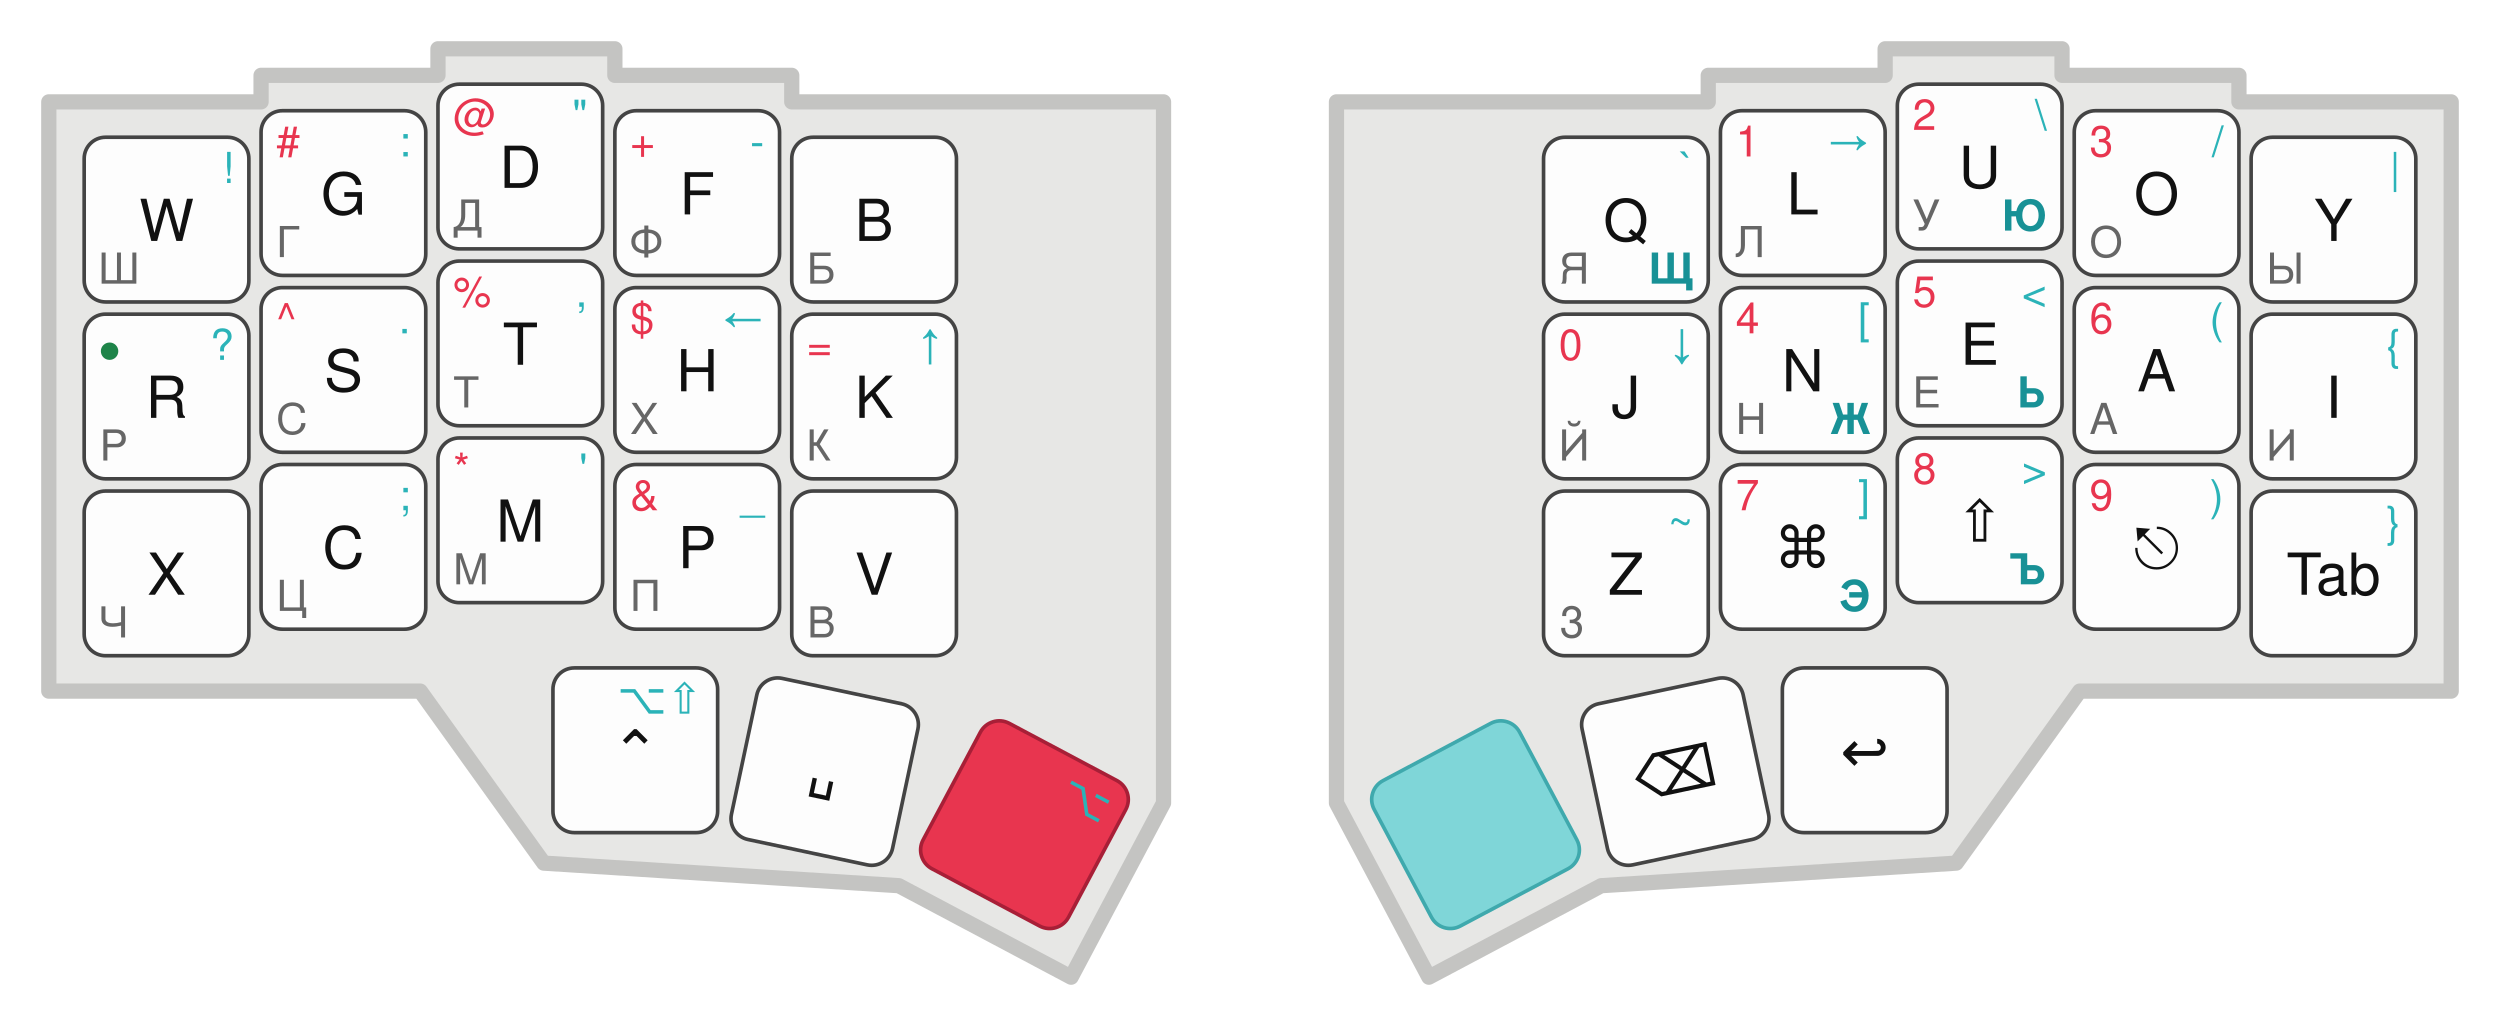
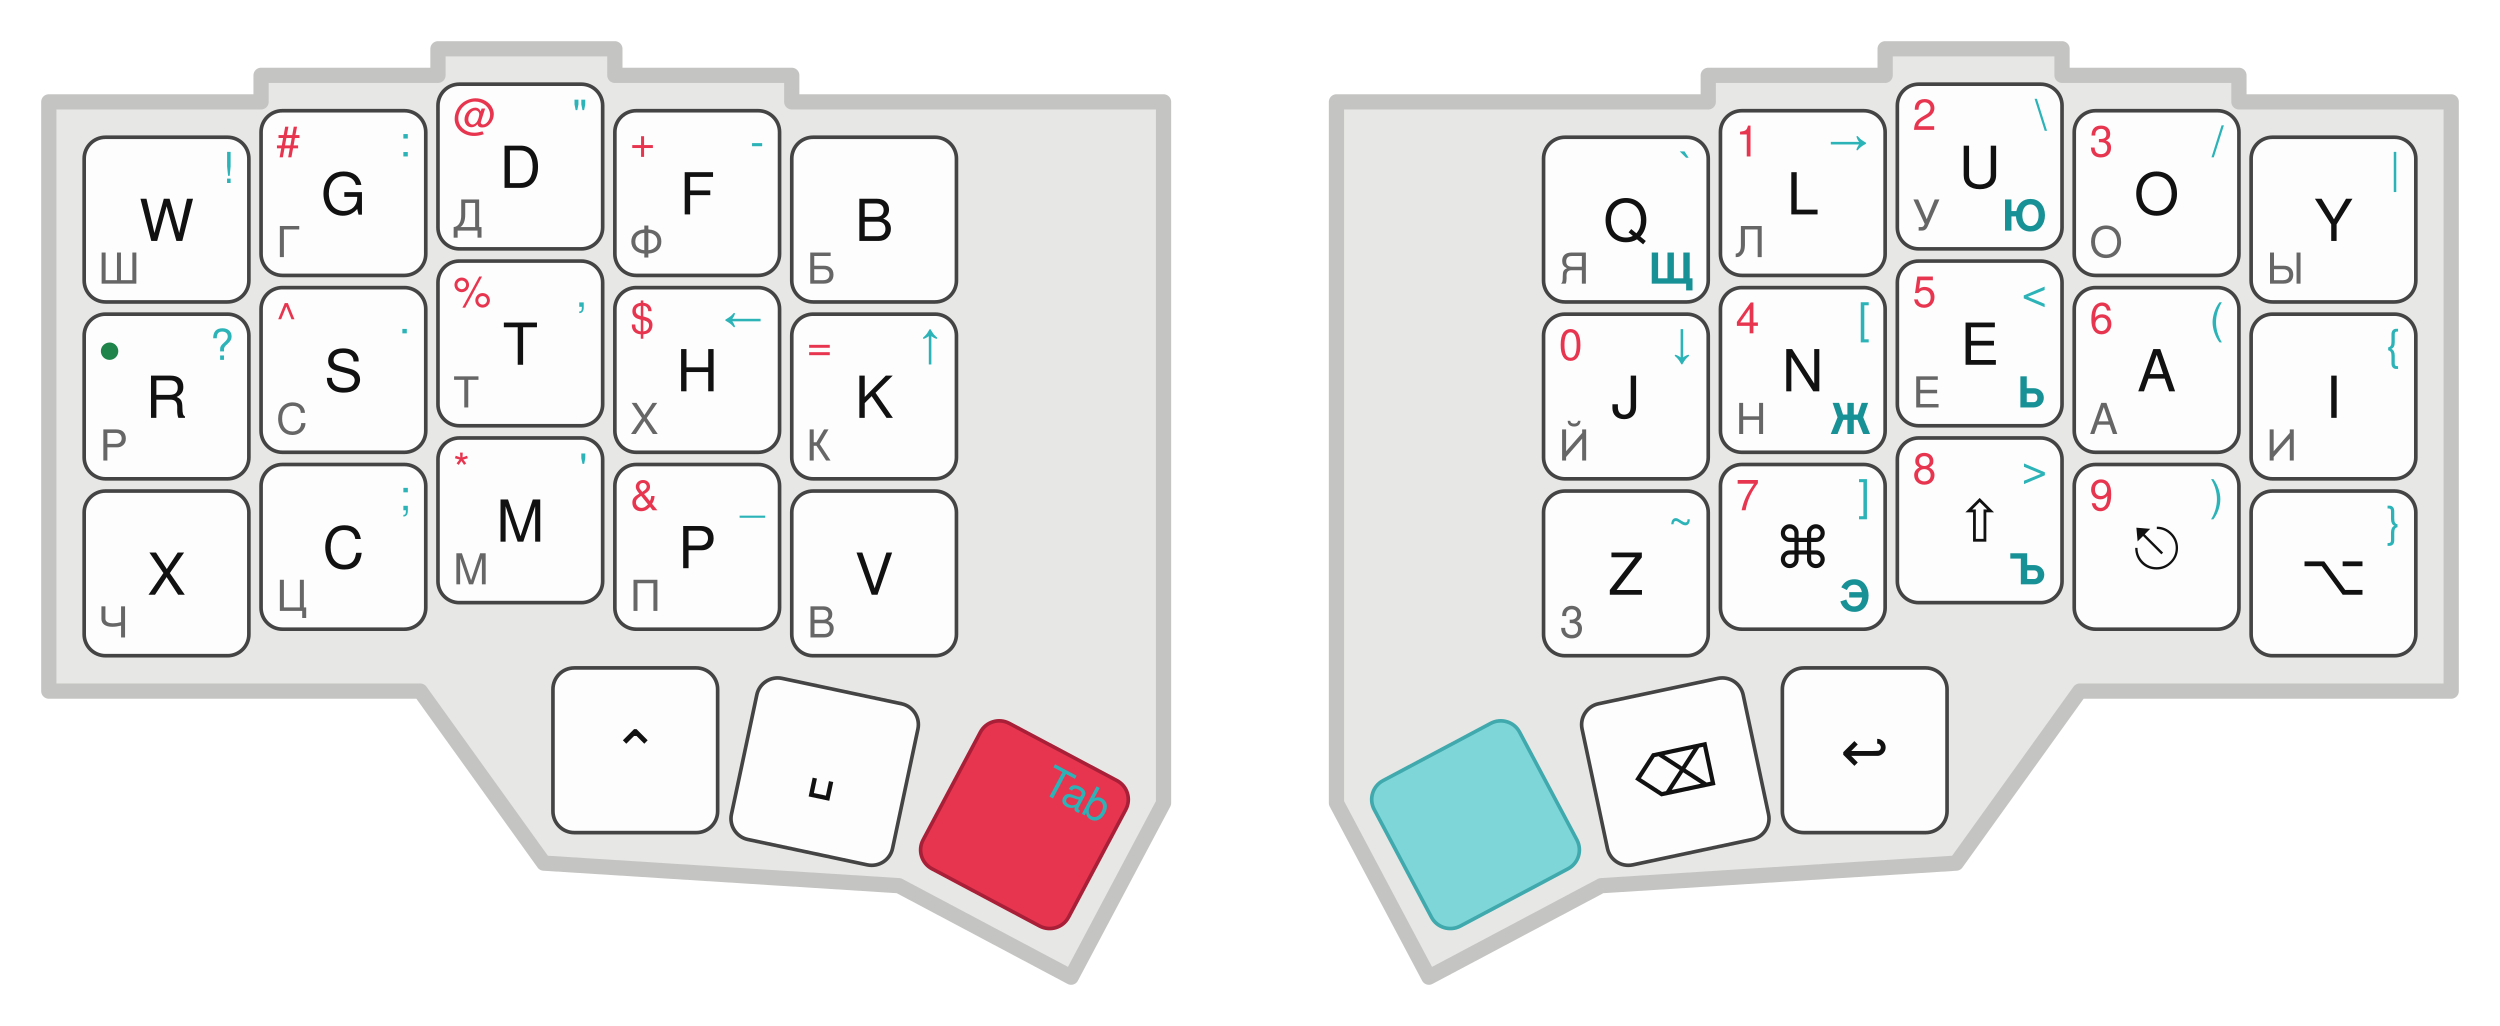
<svg xmlns="http://www.w3.org/2000/svg" viewBox="0 0 819.7 336.4" font-family="Helvetica, Arial, sans-serif">
  <style>.case{fill:#e7e7e5;stroke:#c4c4c2;stroke-width:5;stroke-linejoin:round;}.key{fill:#fdfdfd;stroke:#444;stroke-width:1.2;}.red-key{fill:#e8354f;stroke:#a81f37;stroke-width:1.2;}.blue-key{fill:#7fd6d8;stroke:#3fa9ad;stroke-width:1.2;}.en{font-size:19px;fill:#111;}.ru{font-size:14px;fill:#666;}.red{font-size:14px;fill:#e8354f;}.blue{font-size:14px;fill:#2bb3b8;}.rublue{font-size:14px;fill:#189196;font-weight:bold;}</style>
  <g transform="translate(-30.4, -30.4)">
    <polygon class="case" points="46.4,63.8 116.0,63.8 116.0,55.1 174.0,55.1 174.0,46.4 232.0,46.4 232.0,55.1 290.0,55.1 290.0,63.8 411.9,63.8 411.9,293.7 381.6,350.8 325.1,320.8 208.7,313.4 168.2,257.0 46.4,257.0" />
    <polygon class="case" points="834.1,63.8 764.5,63.8 764.5,55.1 706.5,55.1 706.5,46.4 648.5,46.4 648.5,55.1 590.5,55.1 590.5,63.8 468.6,63.8 468.6,293.7 498.9,350.8 555.4,320.8 671.8,313.4 712.3,257.0 834.1,257.0" />
    <rect class="key" x="58.0" y="75.4" width="54" height="54" rx="7" />
    <text class="en" x="85.0" y="109.4" text-anchor="middle">W</text>
    <text class="blue" x="107.0" y="90.4" text-anchor="end">!</text>
    <text class="ru" x="63.0" y="123.4">Ш</text>
    <rect class="key" x="116.0" y="66.7" width="54" height="54" rx="7" />
    <text class="en" x="143.0" y="100.7" text-anchor="middle">G</text>
    <text class="red" x="121.0" y="81.7">#</text>
    <text class="blue" x="165.0" y="81.7" text-anchor="end">:</text>
    <text class="ru" x="121.0" y="114.7">Г</text>
    <rect class="key" x="174.0" y="58.0" width="54" height="54" rx="7" />
    <text class="en" x="201.0" y="92.0" text-anchor="middle">D</text>
    <text class="red" x="179.0" y="73.0">@</text>
    <text class="blue" x="223.0" y="73.0" text-anchor="end">"</text>
    <text class="ru" x="179.0" y="106.0">Д</text>
    <rect class="key" x="232.0" y="66.7" width="54" height="54" rx="7" />
    <text class="en" x="259.0" y="100.7" text-anchor="middle">F</text>
    <text class="red" x="237.0" y="81.7">+</text>
    <text class="blue" x="281.0" y="81.7" text-anchor="end">-</text>
    <text class="ru" x="237.0" y="114.7">Ф</text>
    <rect class="key" x="290.0" y="75.4" width="54" height="54" rx="7" />
    <text class="en" x="317.0" y="109.4" text-anchor="middle">B</text>
    <text class="ru" x="295.0" y="123.4">Б</text>
    <rect class="key" x="536.5" y="75.4" width="54" height="54" rx="7" />
    <text class="en" x="563.5" y="109.4" text-anchor="middle">Q</text>
    <text class="blue" x="585.5" y="90.4" text-anchor="end">`</text>
    <text class="ru" x="541.5" y="123.4">Я</text>
    <text class="rublue" x="585.5" y="123.4" text-anchor="end">Щ</text>
    <rect class="key" x="594.5" y="66.7" width="54" height="54" rx="7" />
    <text class="en" x="621.5" y="100.7" text-anchor="middle">L</text>
    <text class="red" x="599.5" y="81.7">1</text>
    <text class="blue" x="643.5" y="81.7" text-anchor="end">→</text>
    <text class="ru" x="599.5" y="114.7">Л</text>
    <rect class="key" x="652.5" y="58.0" width="54" height="54" rx="7" />
    <text class="en" x="679.5" y="92.0" text-anchor="middle">U</text>
    <text class="red" x="657.5" y="73.0">2</text>
    <text class="blue" x="701.5" y="73.0" text-anchor="end">\</text>
    <text class="ru" x="657.5" y="106.0">У</text>
    <text class="rublue" x="701.5" y="106.0" text-anchor="end">Ю</text>
    <rect class="key" x="710.5" y="66.7" width="54" height="54" rx="7" />
    <text class="en" x="737.5" y="100.7" text-anchor="middle">O</text>
    <text class="red" x="715.5" y="81.7">3</text>
    <text class="blue" x="759.5" y="81.7" text-anchor="end">/</text>
    <text class="ru" x="715.5" y="114.7">О</text>
    <rect class="key" x="768.5" y="75.4" width="54" height="54" rx="7" />
    <text class="en" x="795.5" y="109.4" text-anchor="middle">Y</text>
    <text class="blue" x="817.5" y="90.4" text-anchor="end">|</text>
    <text class="ru" x="773.5" y="123.4">Ы</text>
    <rect class="key" x="58.0" y="133.4" width="54" height="54" rx="7" />
    <text class="en" x="85.0" y="167.4" text-anchor="middle">R</text>
    <text x="63.0" y="148.4" font-size="11" fill="#1e8449">●</text>
    <text class="blue" x="107.0" y="148.4" text-anchor="end">?</text>
    <text class="ru" x="63.0" y="181.4">Р</text>
    <rect class="key" x="116.0" y="124.7" width="54" height="54" rx="7" />
    <text class="en" x="143.0" y="158.7" text-anchor="middle">S</text>
    <text class="red" x="121.0" y="139.7">^</text>
    <text class="blue" x="165.0" y="139.7" text-anchor="end">.</text>
    <text class="ru" x="121.0" y="172.7">С</text>
    <rect class="key" x="174.0" y="116.0" width="54" height="54" rx="7" />
    <text class="en" x="201.0" y="150.0" text-anchor="middle">T</text>
    <text class="red" x="179.0" y="131.0">%</text>
    <text class="blue" x="223.0" y="131.0" text-anchor="end">,</text>
    <text class="ru" x="179.0" y="164.0">Т</text>
    <rect class="key" x="232.0" y="124.7" width="54" height="54" rx="7" />
    <text class="en" x="259.0" y="158.7" text-anchor="middle">H</text>
    <text class="red" x="237.0" y="139.7">$</text>
    <text class="blue" x="281.0" y="139.7" text-anchor="end">←</text>
    <text class="ru" x="237.0" y="172.7">Х</text>
    <rect class="key" x="290.0" y="133.4" width="54" height="54" rx="7" />
    <text class="en" x="317.0" y="167.4" text-anchor="middle">K</text>
    <text class="red" x="295.0" y="148.4">=</text>
    <text class="blue" x="339.0" y="148.4" text-anchor="end">↑</text>
    <text class="ru" x="295.0" y="181.4">К</text>
    <rect class="key" x="536.5" y="133.4" width="54" height="54" rx="7" />
    <text class="en" x="563.5" y="167.4" text-anchor="middle">J</text>
    <text class="red" x="541.5" y="148.4">0</text>
    <text class="blue" x="585.5" y="148.4" text-anchor="end">↓</text>
    <text class="ru" x="541.5" y="181.4">Й</text>
    <rect class="key" x="594.5" y="124.7" width="54" height="54" rx="7" />
    <text class="en" x="621.5" y="158.7" text-anchor="middle">N</text>
    <text class="red" x="599.5" y="139.7">4</text>
    <text class="blue" x="643.5" y="139.7" text-anchor="end">[</text>
    <text class="ru" x="599.5" y="172.7">Н</text>
    <text class="rublue" x="643.5" y="172.7" text-anchor="end">Ж</text>
    <rect class="key" x="652.5" y="116.0" width="54" height="54" rx="7" />
    <text class="en" x="679.5" y="150.0" text-anchor="middle">E</text>
    <text class="red" x="657.5" y="131.0">5</text>
    <text class="blue" x="701.5" y="131.0" text-anchor="end">&lt;</text>
    <text class="ru" x="657.5" y="164.0">Е</text>
    <text class="rublue" x="701.5" y="164.0" text-anchor="end">Ь</text>
    <rect class="key" x="710.5" y="124.7" width="54" height="54" rx="7" />
    <text class="en" x="737.5" y="158.7" text-anchor="middle">A</text>
    <text class="red" x="715.5" y="139.7">6</text>
    <text class="blue" x="759.5" y="139.7" text-anchor="end">(</text>
    <text class="ru" x="715.5" y="172.7">А</text>
    <rect class="key" x="768.5" y="133.4" width="54" height="54" rx="7" />
    <text class="en" x="795.5" y="167.4" text-anchor="middle">I</text>
    <text class="blue" x="817.5" y="148.4" text-anchor="end">{</text>
    <text class="ru" x="773.5" y="181.4">И</text>
    <rect class="key" x="58.0" y="191.4" width="54" height="54" rx="7" />
    <text class="en" x="85.0" y="225.4" text-anchor="middle">X</text>
    <text class="ru" x="63.0" y="239.4">Ч</text>
    <rect class="key" x="116.0" y="182.7" width="54" height="54" rx="7" />
    <text class="en" x="143.0" y="216.7" text-anchor="middle">C</text>
    <text class="blue" x="165.0" y="197.7" text-anchor="end">;</text>
    <text class="ru" x="121.0" y="230.7">Ц</text>
    <rect class="key" x="174.0" y="174.0" width="54" height="54" rx="7" />
    <text class="en" x="201.0" y="208.0" text-anchor="middle">M</text>
    <text class="red" x="179.0" y="189.0">*</text>
    <text class="blue" x="223.0" y="189.0" text-anchor="end">'</text>
    <text class="ru" x="179.0" y="222.0">М</text>
    <rect class="key" x="232.0" y="182.7" width="54" height="54" rx="7" />
    <text class="en" x="259.0" y="216.7" text-anchor="middle">P</text>
    <text class="red" x="237.0" y="197.7">&amp;</text>
    <text class="blue" x="281.0" y="197.7" text-anchor="end">_</text>
    <text class="ru" x="237.0" y="230.7">П</text>
    <rect class="key" x="290.0" y="191.4" width="54" height="54" rx="7" />
    <text class="en" x="317.0" y="225.4" text-anchor="middle">V</text>
    <text class="ru" x="295.0" y="239.4">В</text>
    <rect class="key" x="536.5" y="191.4" width="54" height="54" rx="7" />
    <text class="en" x="563.5" y="225.4" text-anchor="middle">Z</text>
    <text class="blue" x="585.5" y="206.4" text-anchor="end">~</text>
    <text class="ru" x="541.5" y="239.4">З</text>
    <rect class="key" x="594.5" y="182.7" width="54" height="54" rx="7" />
    <text class="en" x="621.5" y="216.7" text-anchor="middle">⌘</text>
    <text class="red" x="599.5" y="197.7">7</text>
    <text class="blue" x="643.5" y="197.7" text-anchor="end">]</text>
    <text class="rublue" x="643.5" y="230.7" text-anchor="end">Э</text>
    <rect class="key" x="652.5" y="174.0" width="54" height="54" rx="7" />
    <text class="en" x="679.5" y="208.0" text-anchor="middle">⇧</text>
    <text class="red" x="657.5" y="189.0">8</text>
    <text class="blue" x="701.5" y="189.0" text-anchor="end">&gt;</text>
    <text class="rublue" x="701.5" y="222.0" text-anchor="end">Ъ</text>
    <rect class="key" x="710.5" y="182.7" width="54" height="54" rx="7" />
    <text class="en" x="737.5" y="216.7" text-anchor="middle">⎋</text>
    <text class="red" x="715.5" y="197.7">9</text>
    <text class="blue" x="759.5" y="197.7" text-anchor="end">)</text>
    <rect class="key" x="768.5" y="191.4" width="54" height="54" rx="7" />
-     <text class="en" x="795.5" y="225.4" text-anchor="middle">Tab</text>
+     <text class="en" x="795.5" y="225.4" text-anchor="middle">⌥</text>
    <text class="blue" x="817.5" y="206.4" text-anchor="end">}</text>
    <rect class="key" x="211.7" y="249.4" width="54" height="54" rx="7" />
    <text class="en" x="238.7" y="283.4" text-anchor="middle">⌃</text>
-     <text class="blue" x="260.7" y="264.4" text-anchor="end">⌥⇧</text>
    <g transform="rotate(12, 300.8, 283.4)">
      <rect class="key" x="273.8" y="256.4" width="54" height="54" rx="7" />
      <text class="en" x="300.8" y="290.4" text-anchor="middle">␣</text>
    </g>
    <g transform="rotate(28, 366.3, 300.8)">
      <rect class="red-key" x="339.3" y="273.8" width="54" height="54" rx="7" />
-       <text class="blue" x="388.3" y="288.8" text-anchor="end">⌥</text>
+       <text class="blue" x="388.3" y="288.8" text-anchor="end">Tab</text>
    </g>
    <g transform="rotate(-28, 514.2, 300.8)">
      <rect class="blue-key" x="487.2" y="273.8" width="54" height="54" rx="7" />
    </g>
    <g transform="rotate(-12, 579.7, 283.4)">
      <rect class="key" x="552.7" y="256.4" width="54" height="54" rx="7" />
      <text class="en" x="579.7" y="290.4" text-anchor="middle">⌫</text>
    </g>
    <rect class="key" x="614.8" y="249.4" width="54" height="54" rx="7" />
    <text class="en" x="641.8" y="283.4" text-anchor="middle">↩</text>
  </g>
</svg>
